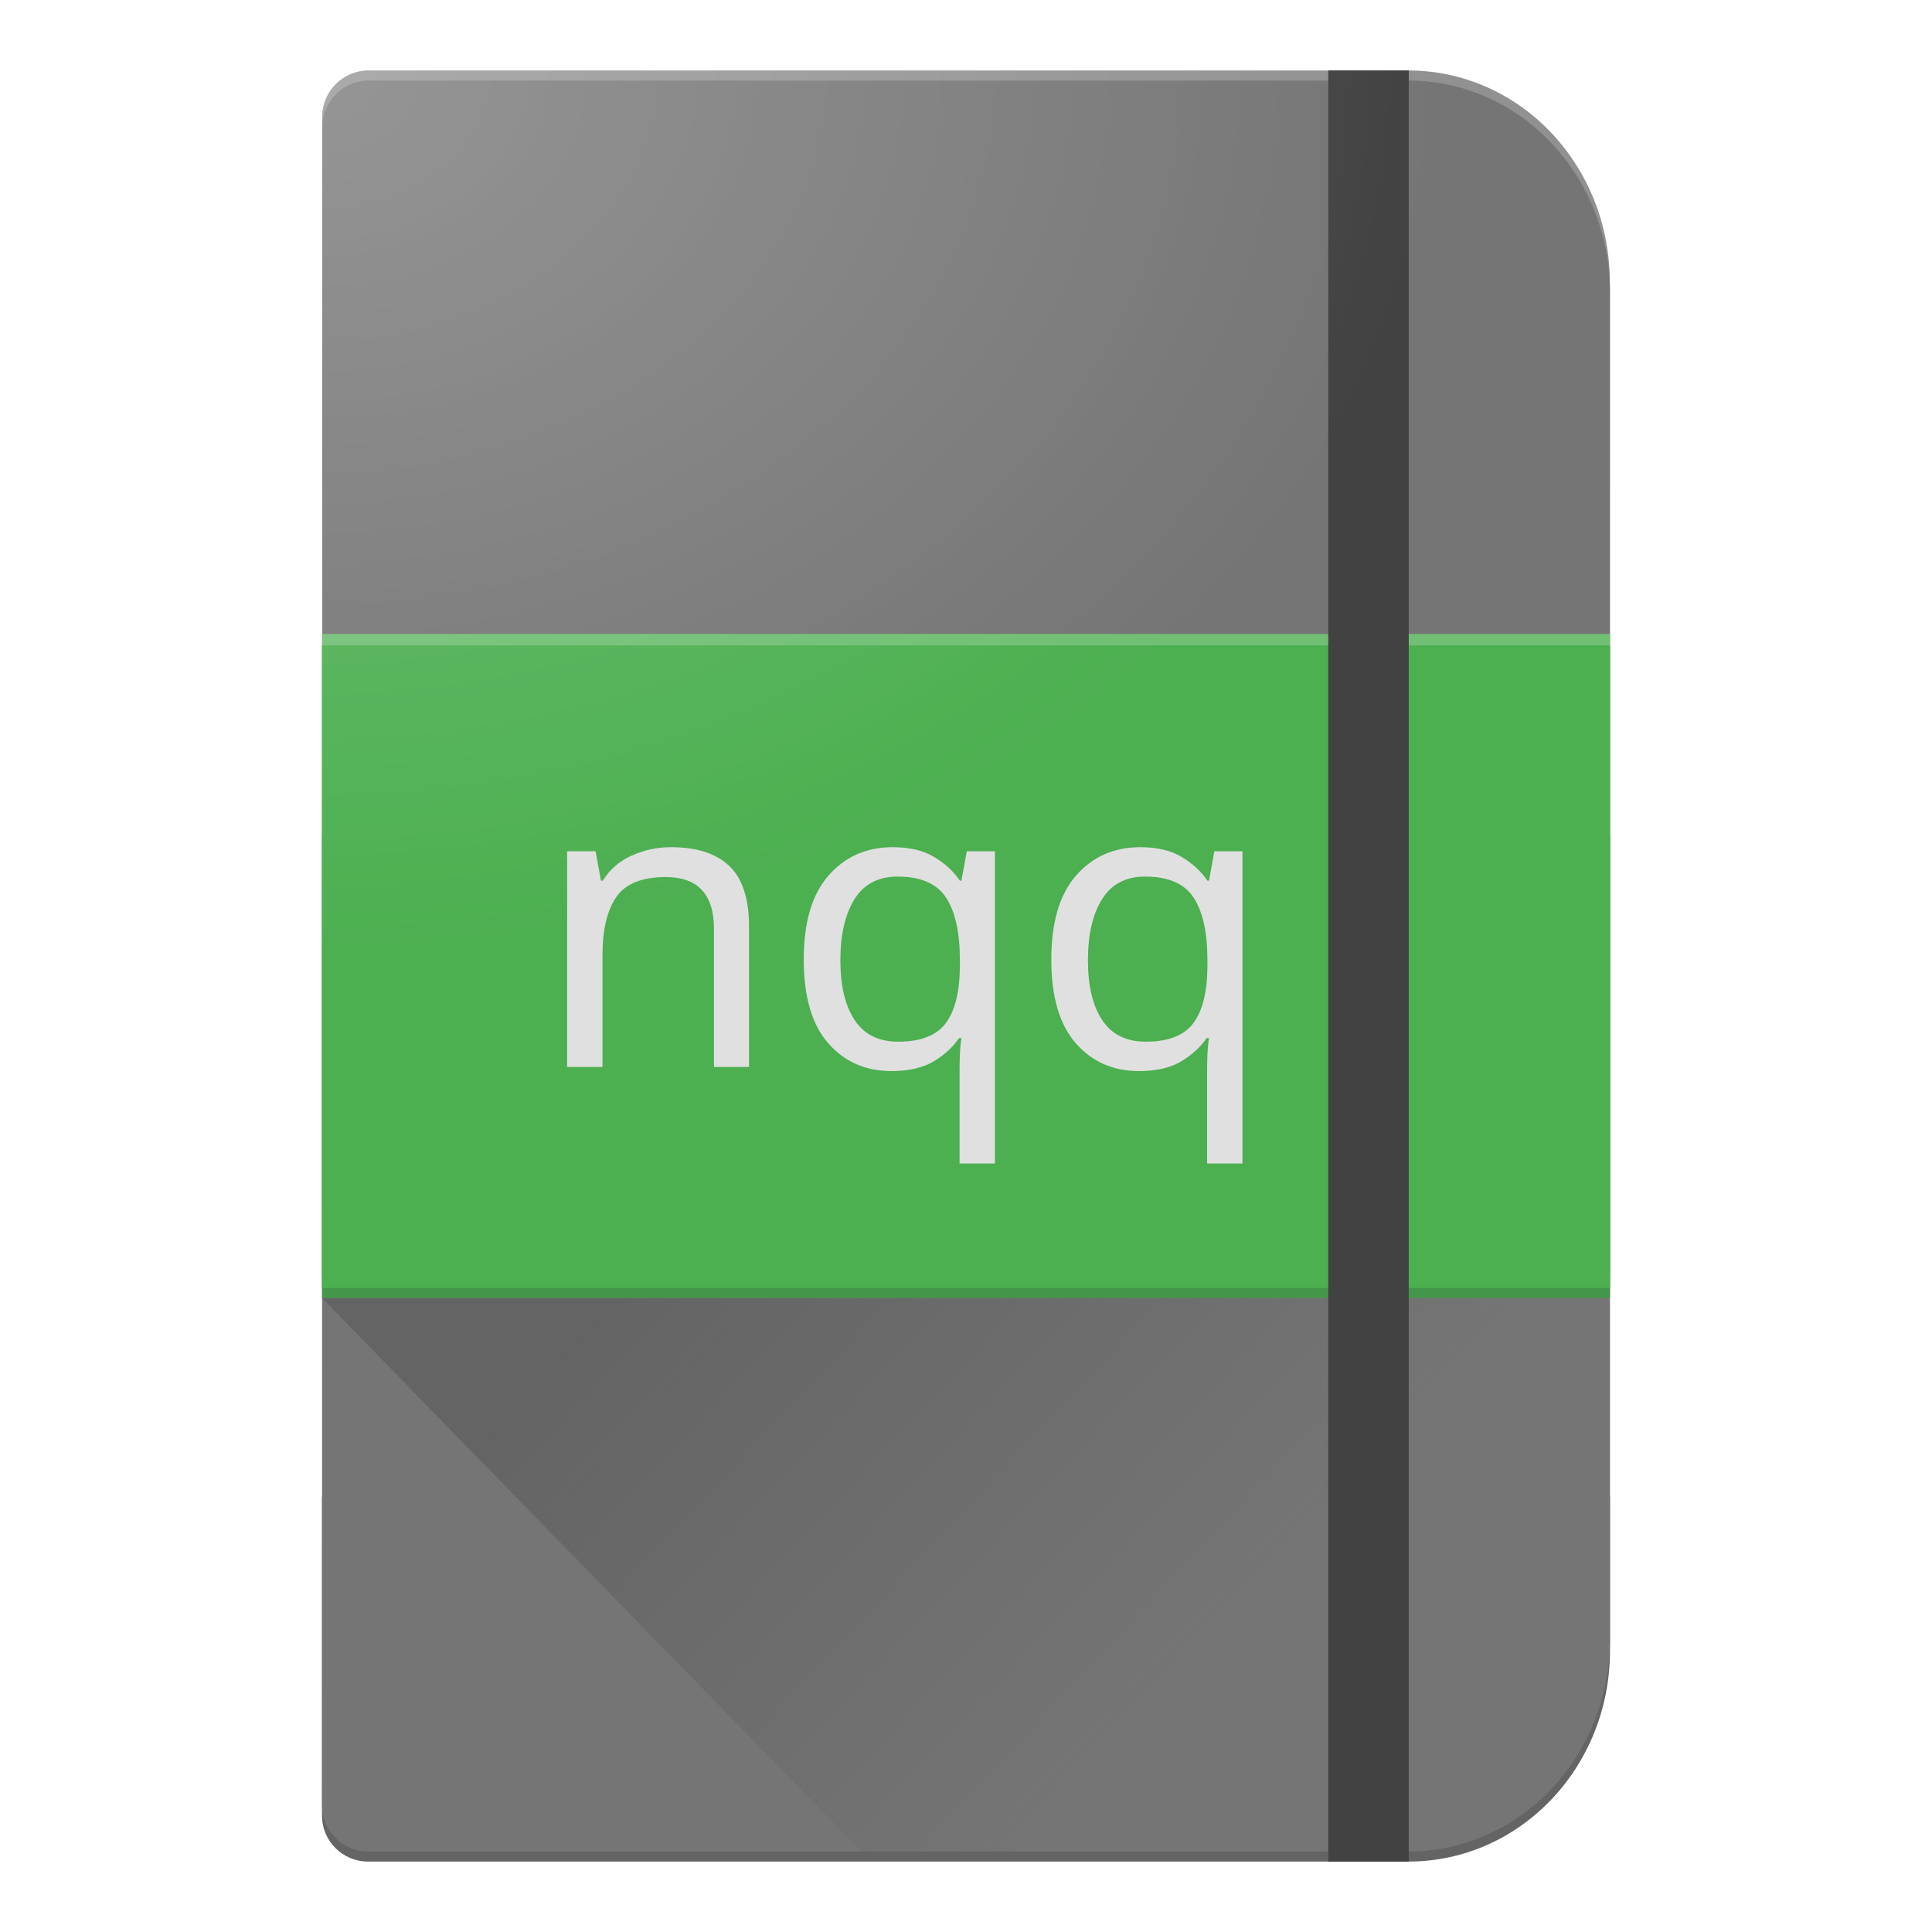
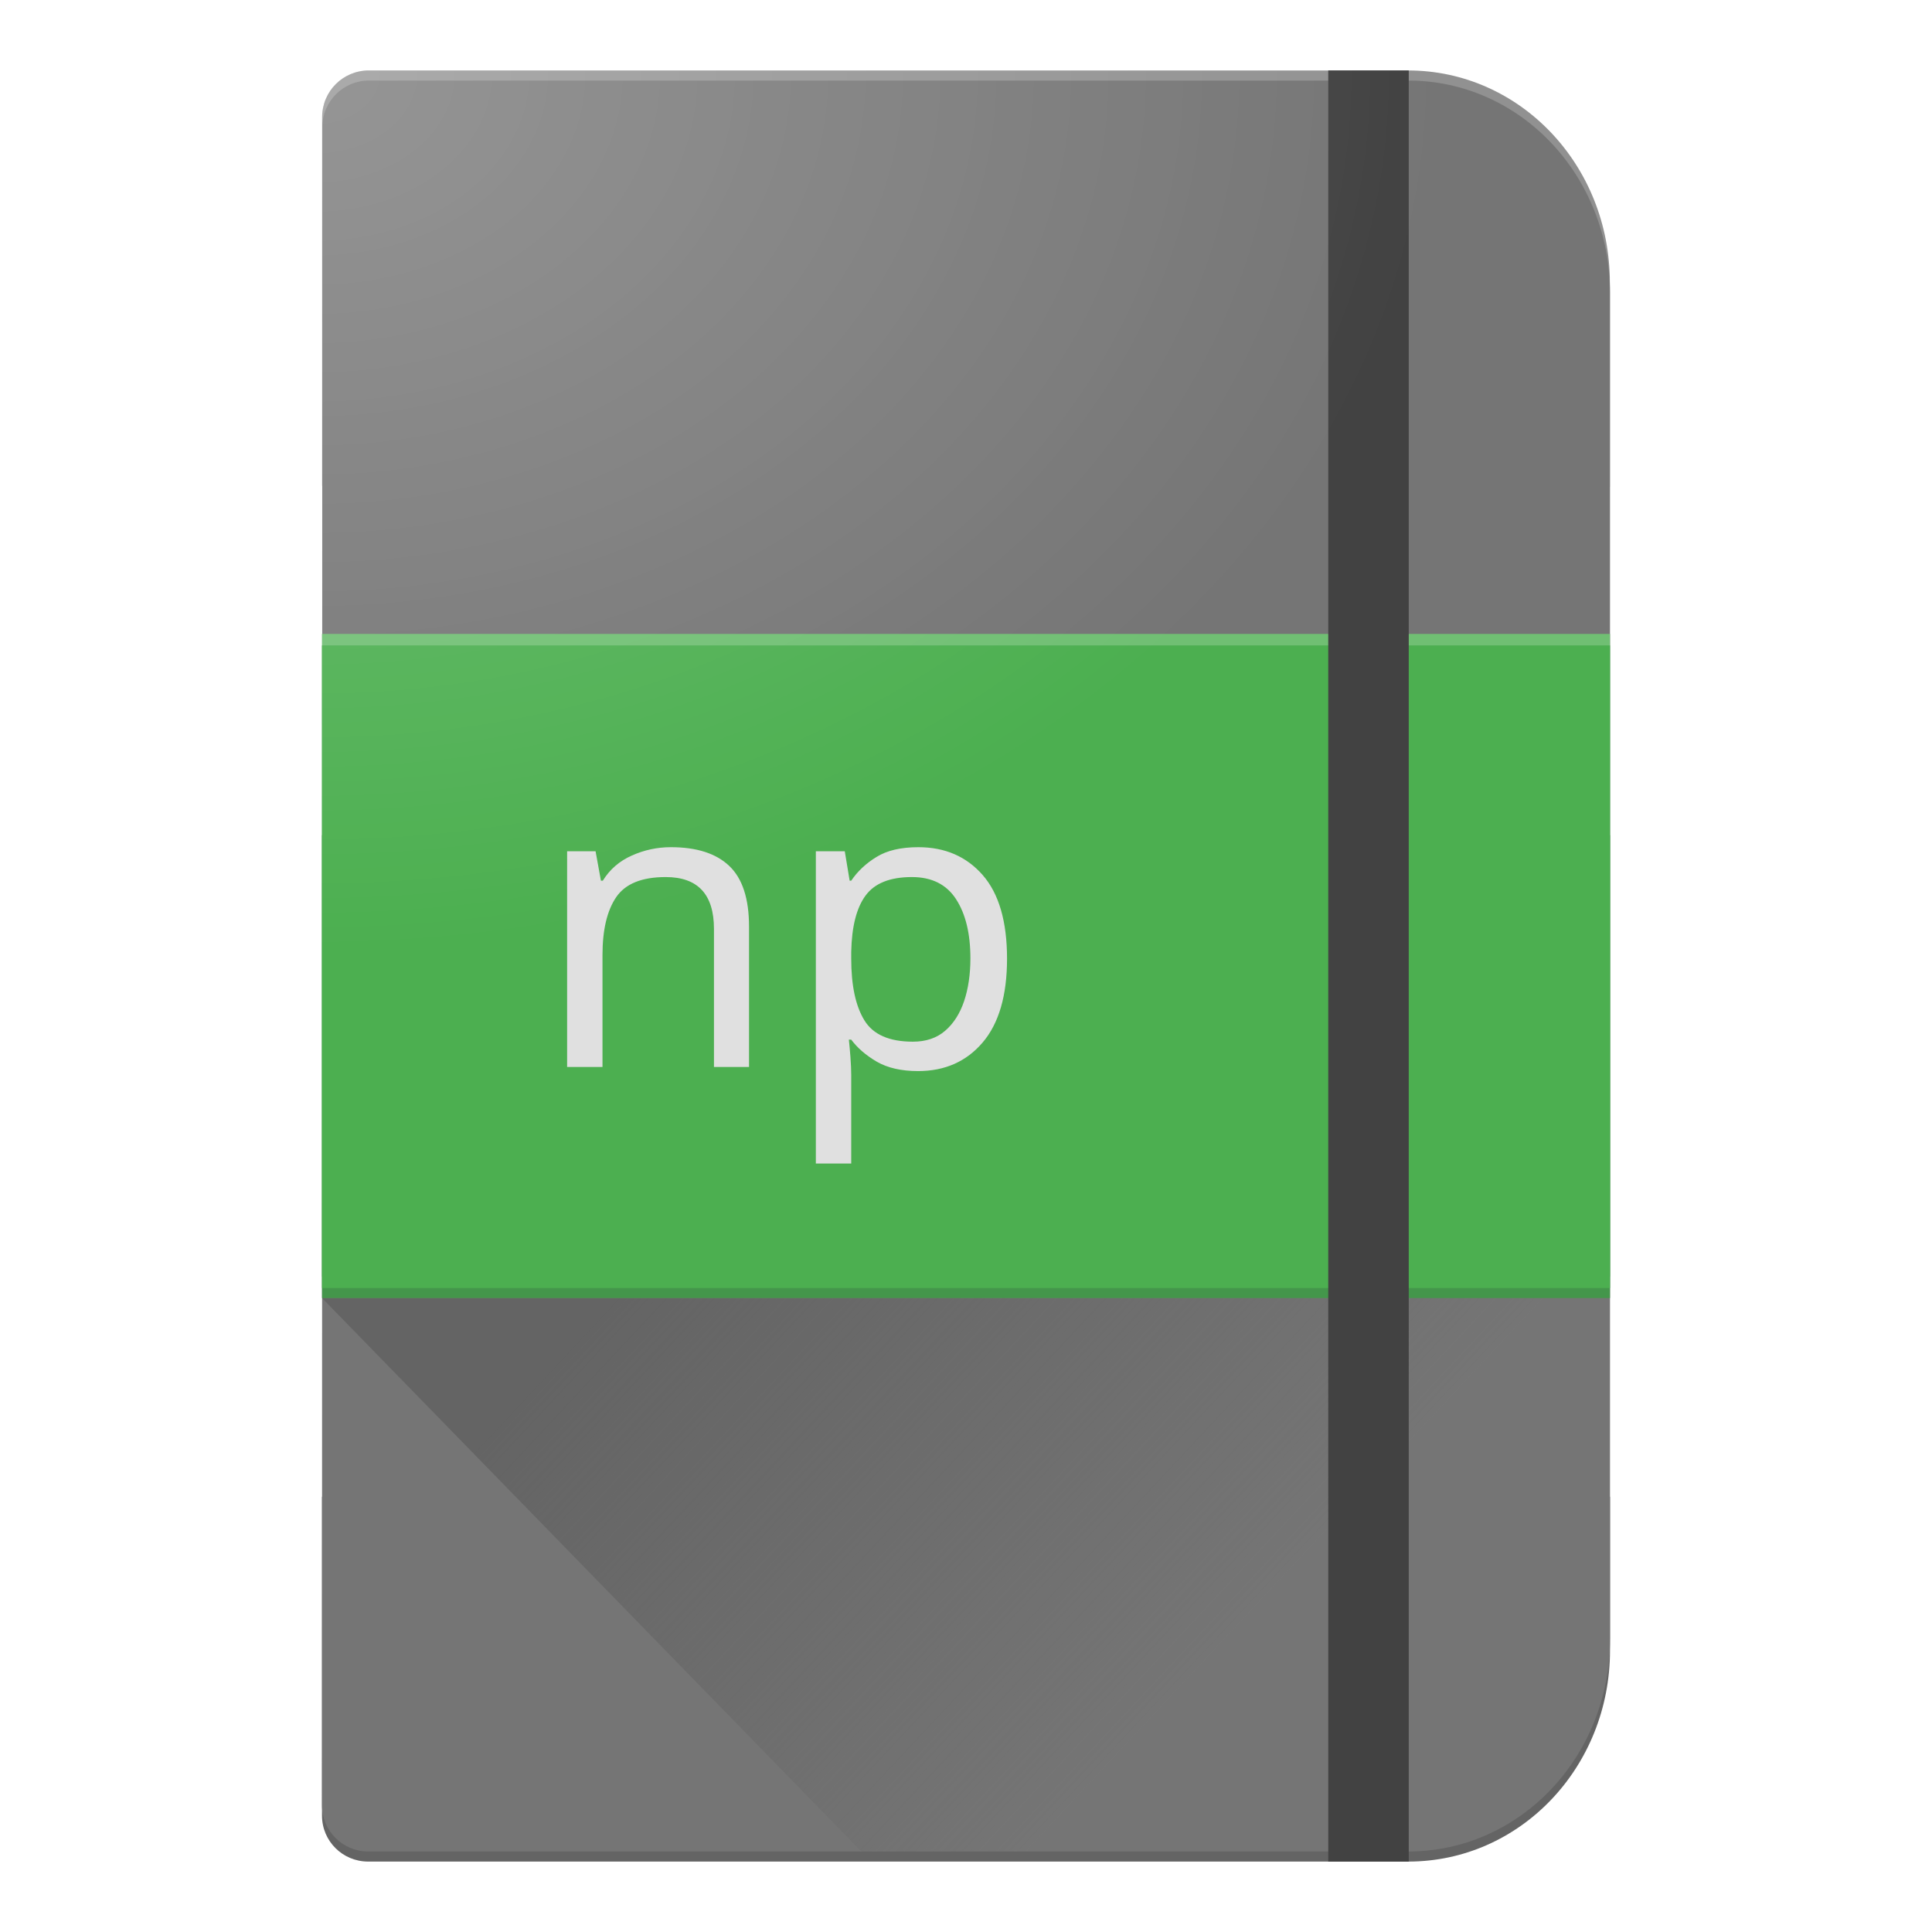
<svg xmlns="http://www.w3.org/2000/svg" xmlns:xlink="http://www.w3.org/1999/xlink" width="192" height="192" viewBox="0 0 192 192" id="svg2" version="1.1">
  <defs id="defs4">
    <linearGradient id="linearGradient4296">
      <stop style="stop-color:#646464;stop-opacity:1" offset="0" id="stop4298" />
      <stop style="stop-color:#646464;stop-opacity:0" offset="1" id="stop4300" />
    </linearGradient>
    <linearGradient id="Ombra_1">
      <stop id="stop4284" offset="0" style="stop-color:#ffffff;stop-opacity:0.235" />
      <stop id="stop4286" offset="1" style="stop-color:#ffffff;stop-opacity:0" />
    </linearGradient>
    <linearGradient xlink:href="#linearGradient4296" id="linearGradient4280" x1="62.5" y1="990.829" x2="111.988" y2="1037.079" gradientUnits="userSpaceOnUse" gradientTransform="translate(0,-2.96875)" />
    <radialGradient xlink:href="#Ombra_1" id="radialGradient4193" cx="28.726" cy="-166.196" fx="28.726" fy="-166.196" r="65" gradientTransform="matrix(7.6221826e-8,1.338063,-1.711905,9.7517468e-8,-253.1241,829.2734)" gradientUnits="userSpaceOnUse" />
  </defs>
  <g id="layer1" transform="translate(0,-860.3622)">
    <path style="fill:#646464;fill-opacity:1;stroke:#000000;stroke-width:0;stroke-linejoin:round;stroke-miterlimit:4;stroke-dasharray:none;stroke-opacity:1" d="m 32,1009.112 0,31.688 c 0,2.529 2.048,4.564 4.593,4.564 l 5.454,0 33.331,0 64.568,0 c 11.11,0 20.054,-9.357 20.054,-20.98 l 0,-15.273 -128,0 z" id="rect4136-4-4" />
    <path style="fill:#919191;fill-opacity:1;stroke:#000000;stroke-width:0;stroke-linejoin:round;stroke-miterlimit:4;stroke-dasharray:none;stroke-opacity:1" d="m 36.659,867.364 c -2.573,0 -4.644,2.066 -4.644,4.633 l 0,36.598 c 0,0.05 0.009,0.097 0.014,0.146 l 127.955,0 0,-20.317 c -3e-5,-11.667 -8.944,-21.06 -20.054,-21.06 l -64.589,0 -33.31,0 -5.372,0 z" id="rect4136-4-3-3" />
    <path style="fill:#757575;fill-opacity:1;stroke:#000000;stroke-width:0;stroke-linejoin:round;stroke-miterlimit:4;stroke-dasharray:none;stroke-opacity:1" d="m 36.675,868.367 c -2.573,0 -4.644,2.072 -4.644,4.646 l -0.031,166.752 c 0,2.546 2.048,4.596 4.593,4.596 l 5.454,0 33.331,0 64.568,0 c 11.11,0 20.054,-9.421 20.054,-21.122 l 0,-133.749 c 0,-11.701 -8.944,-21.122 -20.054,-21.122 l -64.589,0 -33.31,0 -5.372,0 z" id="rect4136-40" />
    <rect style="fill:#70bf73;fill-opacity:1;stroke:#000000;stroke-width:0;stroke-linecap:butt;stroke-linejoin:round;stroke-miterlimit:4;stroke-dasharray:none;stroke-opacity:1" id="rect4167-1-3" width="128" height="63.86" x="32" y="923.362" ry="0" />
    <path style="fill:url(#linearGradient4280);fill-opacity:1;stroke:#000000;stroke-width:0;stroke-linejoin:round;stroke-miterlimit:4;stroke-dasharray:none;stroke-opacity:1" d="m 32.008,988.364 0,0.999 53.588,54.997 54.338,0 c 4.149,0 7.996,-1.315 11.188,-3.57 l 5.707,-6.172 c 1.992,-3.283 3.16,-7.18 3.16,-11.381 l 0,-33.874 -0.008,0 -127.973,0 z" id="rect4136-40-9" clip-path="none" mask="none" />
    <rect style="fill:#44964b;fill-opacity:1;stroke:#000000;stroke-width:0;stroke-linecap:butt;stroke-linejoin:round;stroke-miterlimit:4;stroke-dasharray:none;stroke-opacity:1" id="rect4167-1-1" width="128" height="46" x="32" y="943.362" ry="0" />
    <rect style="fill:#4caf50;fill-opacity:1;stroke:#000000;stroke-width:0;stroke-linecap:butt;stroke-linejoin:round;stroke-miterlimit:4;stroke-dasharray:none;stroke-opacity:1" id="rect4167-1" width="128" height="63.86" x="32" y="924.503" ry="0" />
    <text xml:space="preserve" style="font-style:normal;font-variant:normal;font-weight:normal;font-stretch:normal;font-size:40px;line-height:125%;font-family:sans-serif;-inkscape-font-specification:sans-serif;letter-spacing:0px;word-spacing:0px;fill:#e0e0e0;fill-opacity:1;stroke:none;stroke-width:1px;stroke-linecap:butt;stroke-linejoin:miter;stroke-opacity:1" x="52.953" y="966.401" id="text4303-0">
-       <tspan id="tspan4305-8" x="52.953" y="966.401" style="font-style:normal;font-variant:normal;font-weight:normal;font-stretch:normal;font-family:Verdana;-inkscape-font-specification:Verdana;letter-spacing:0px;fill:#e0e0e0;fill-opacity:1">nqq</tspan>
+       <tspan id="tspan4305-8" x="52.953" y="966.401" style="font-style:normal;font-variant:normal;font-weight:normal;font-stretch:normal;font-family:Verdana;-inkscape-font-specification:Verdana;letter-spacing:0px;fill:#e0e0e0;fill-opacity:1">np</tspan>
    </text>
    <rect style="fill:#424242;fill-opacity:1;stroke:none;stroke-width:0;stroke-linecap:butt;stroke-linejoin:round;stroke-miterlimit:4;stroke-dasharray:none;stroke-opacity:1" id="rect4307-5" width="8" height="178.001" x="132" y="867.362" />
    <path style="fill:url(#radialGradient4193);fill-opacity:1;stroke:#000000;stroke-width:0;stroke-linejoin:round;stroke-miterlimit:4;stroke-dasharray:none;stroke-opacity:1" d="m 36.66,867.364 c -2.573,0 -4.645,2.066 -4.645,4.633 l 0,36.598 c 0,0.033 0.006,0.064 0.01,0.096 l -0.004,23.672 -0.021,0 0,1 0,45 0,1 0,1 0.012,0 -0.006,28.75 -0.006,0 0,31.688 c 0,2.529 2.049,4.564 4.594,4.564 l 5.453,0 33.332,0 64.566,0 c 11.11,0 20.055,-9.358 20.055,-20.98 l 0,-1.147 0,-42.875 2.8e-4,0 0,-1 0,-46 0,-1 -2.8e-4,0 0,-42.873 c 0,-0.225 -0.009,-0.447 -0.016,-0.67 l 0,-0.395 c -3e-5,-11.667 -8.945,-21.061 -20.055,-21.061 l -64.588,0 -33.311,0 -5.371,0 z" id="rect4136-4-4-5" />
  </g>
</svg>
